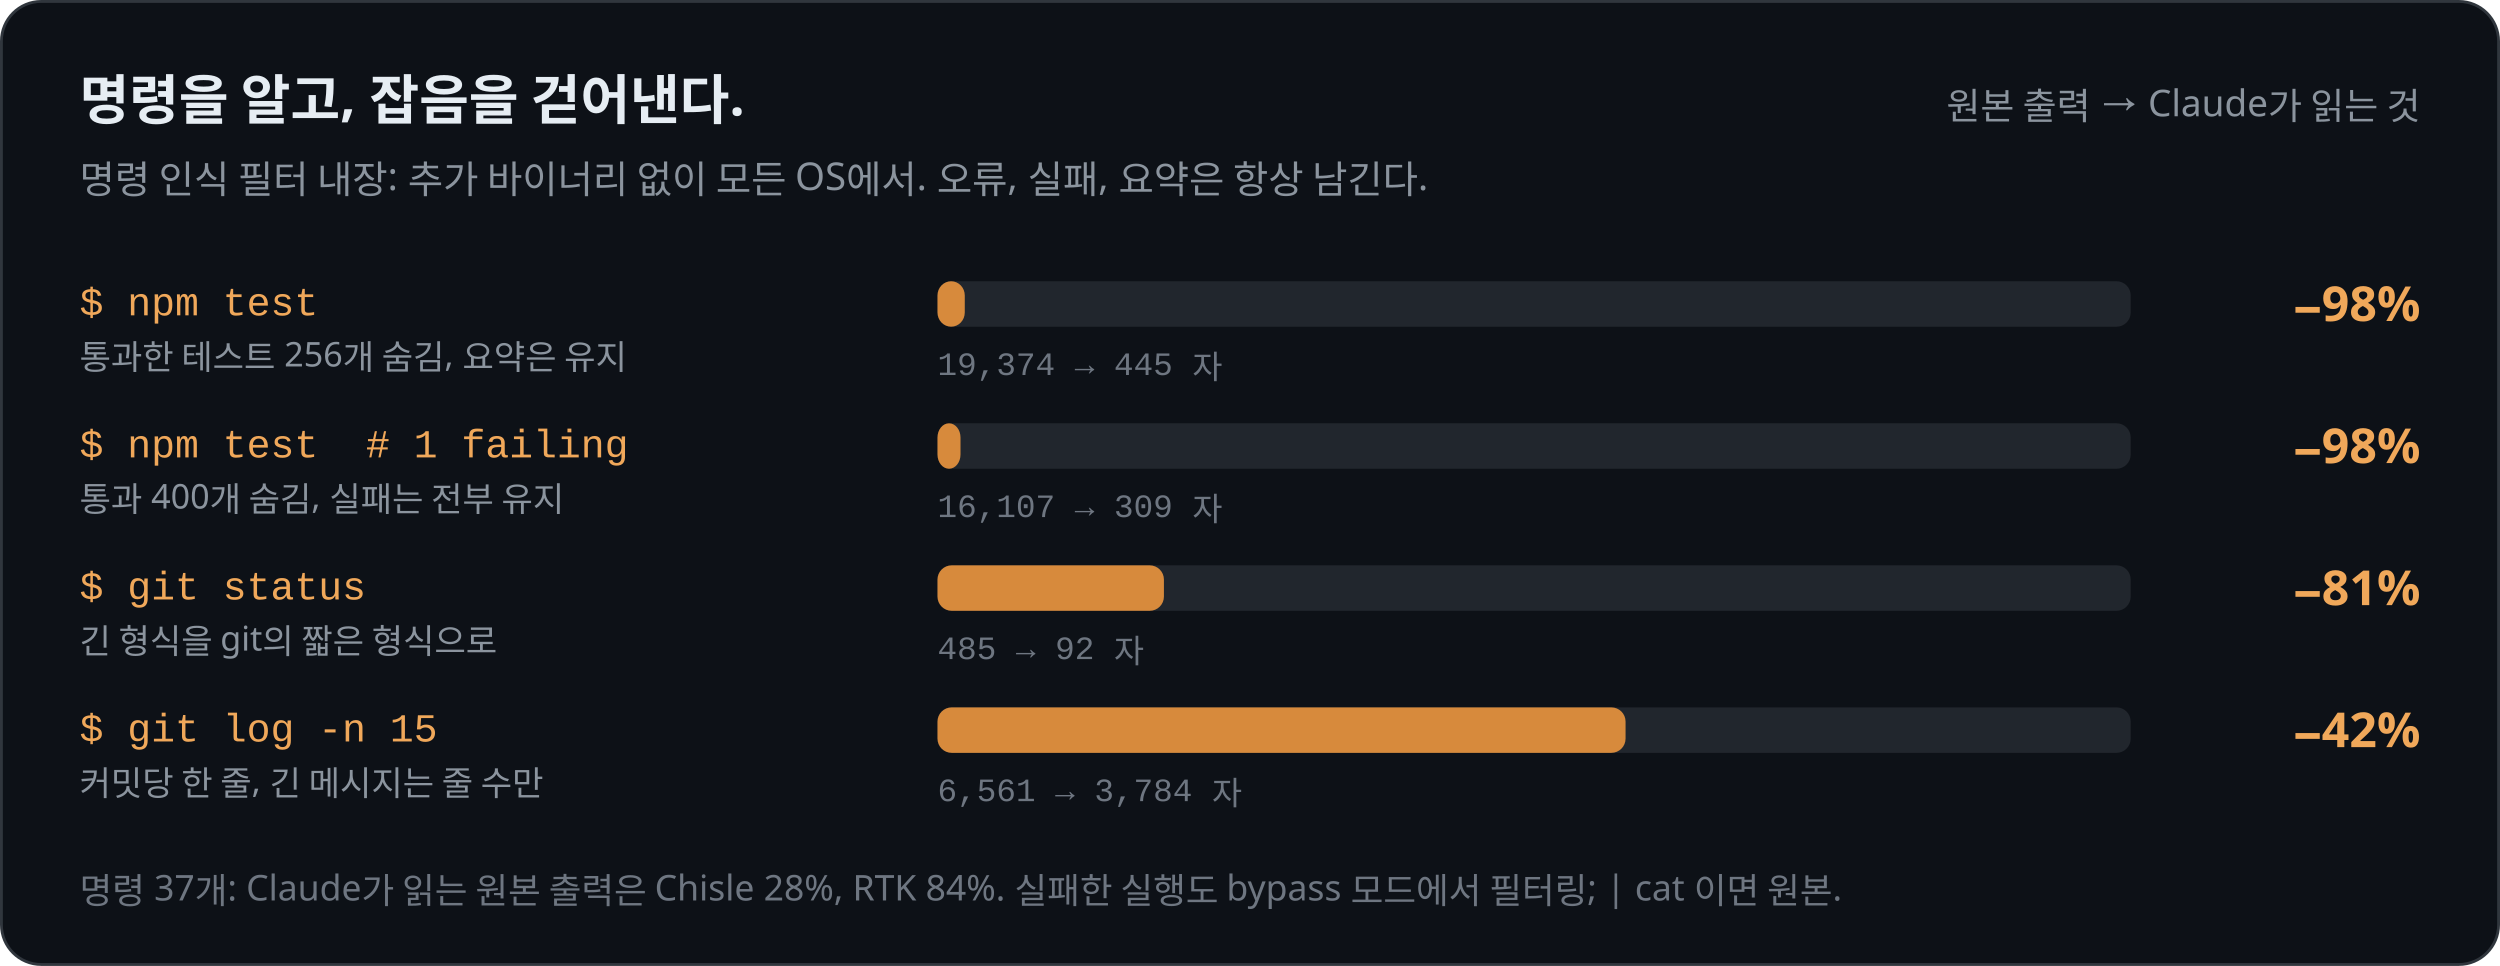
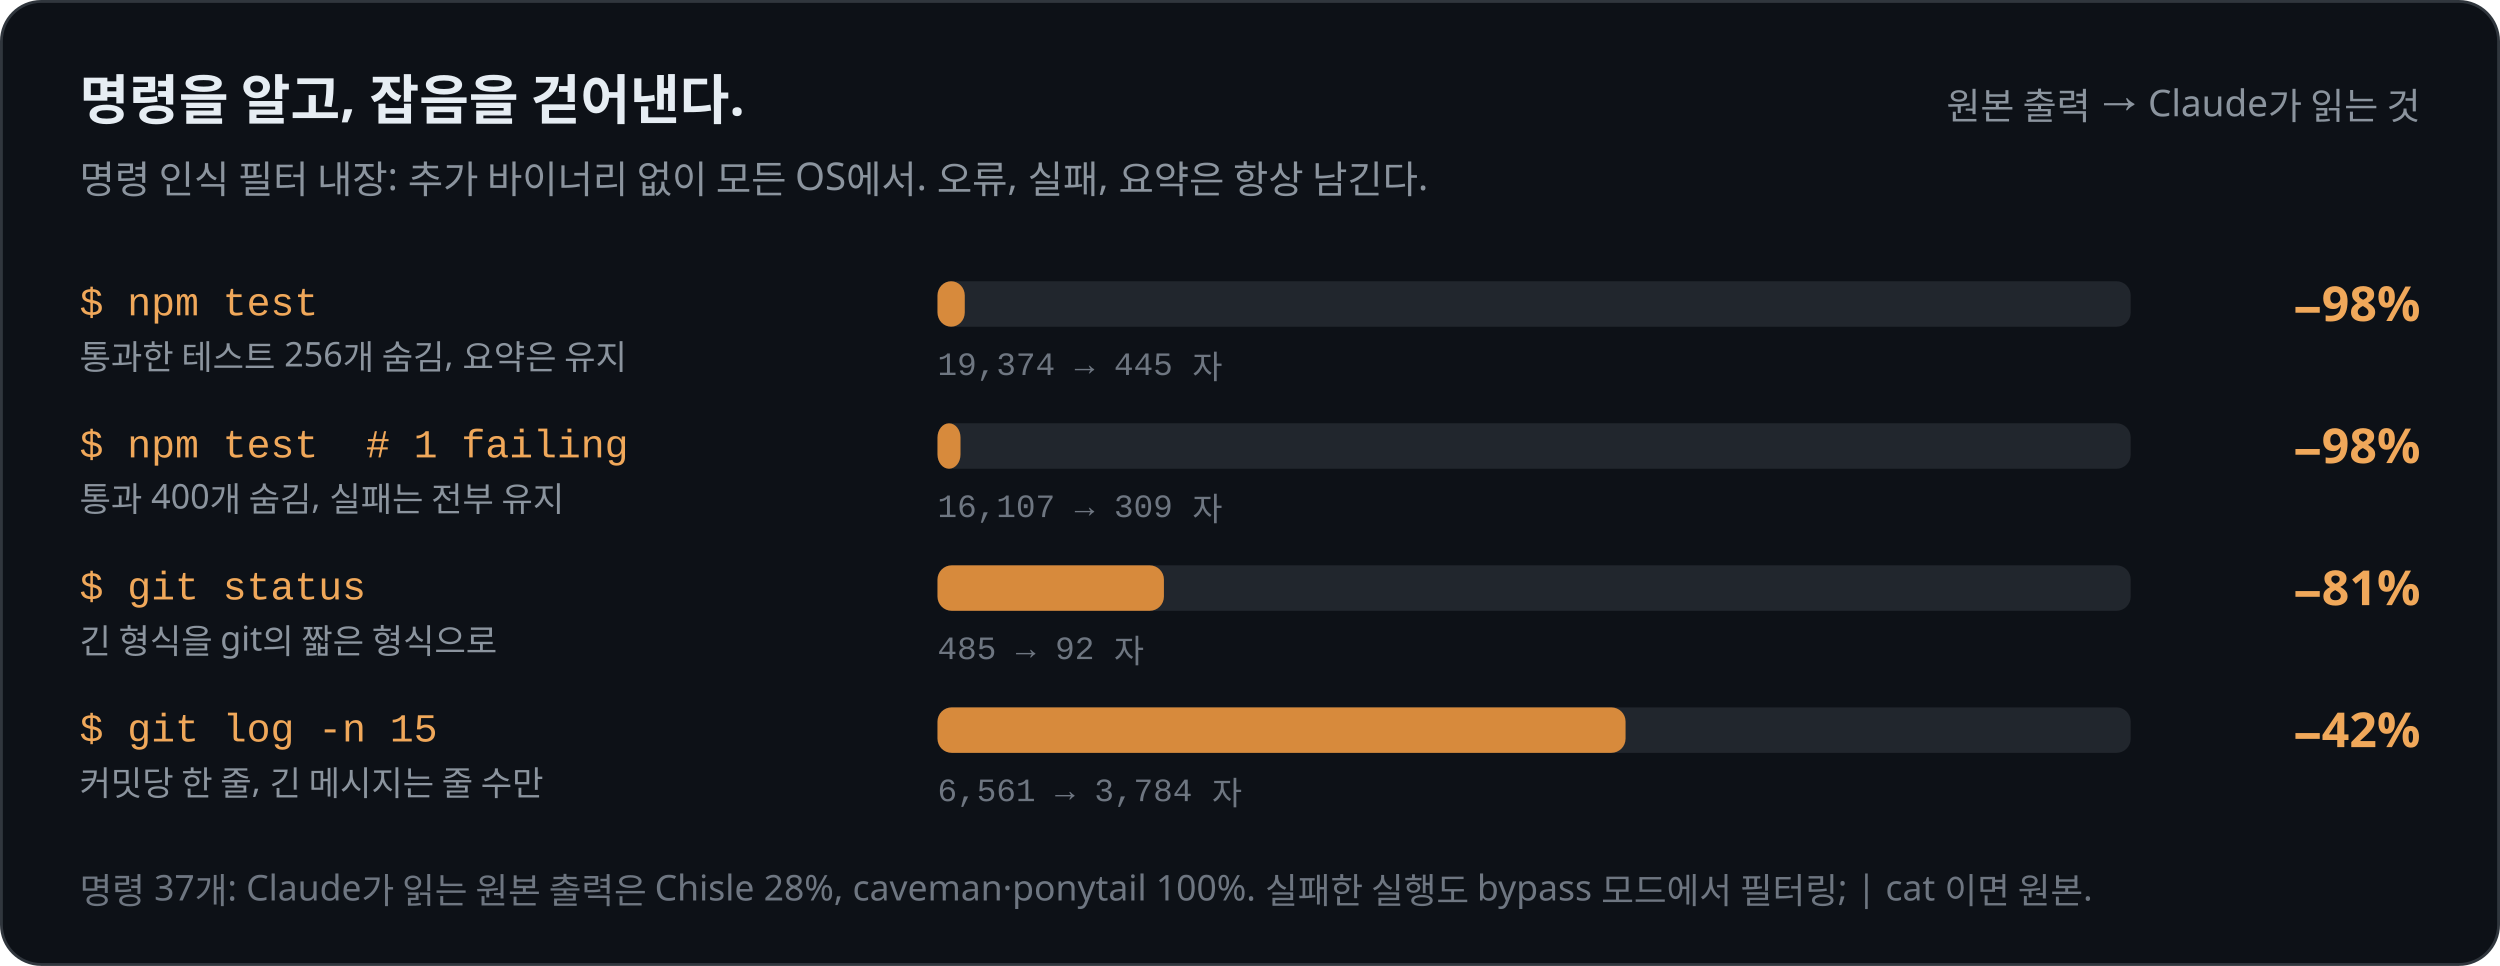
- <svg xmlns="http://www.w3.org/2000/svg" width="880" height="340" viewBox="0 0 880 340" font-family="-apple-system,BlinkMacSystemFont,'Segoe UI','Noto Sans',Helvetica,Arial,sans-serif" xml:space="preserve" role="img" aria-label="Command-aware filters on real output, raw characters to what Claude reads: npm test 19,374 to 445 (98% less), a failing npm test 16,107 to 309 (98% less), git status 485 to 92 (81% less), git log -n 15 6,561 to 3,784 (42% less). Across 37 commands Claude reads 28% of the raw output with Chisle and 84% with RTK. Errors, failures and summaries always stay.">
+ <svg xmlns="http://www.w3.org/2000/svg" width="880" height="340" viewBox="0 0 880 340" font-family="-apple-system,BlinkMacSystemFont,'Segoe UI','Noto Sans',Helvetica,Arial,sans-serif" xml:space="preserve" role="img" aria-label="Command-aware filters on real output, raw characters to what Claude reads: npm test 19,374 to 445 (98% less), a failing npm test 16,107 to 309 (98% less), git status 485 to 92 (81% less), git log -n 15 6,561 to 3,784 (42% less). Across 37 commands Claude reads 28% of the raw output with Chisle and 100% with caveman or ponytail, which never touch tool output. Errors, failures and summaries always stay.">
  <rect x="0.5" y="0.5" width="879" height="339" rx="14" fill="#0d1117" stroke="#30363d" />
  <text x="28" y="42" font-size="19" font-weight="700" fill="#e6edf3">명령을 알고, 잡음을 걷어낸다.</text>
  <text x="852" y="42" font-size="13" fill="#8b949e" text-anchor="end">원본 출력 → Claude가 읽는 것</text>
  <text x="28" y="68" font-size="13.5" fill="#8b949e">명령 인식 필터 내장: 추가 바이너리 없이 모든 OS에서. 오류, 실패, 요약은 항상 남긴다.</text>
  <text x="28" y="111" font-family="ui-monospace,SFMono-Regular,'SF Mono',Menlo,Consolas,'Liberation Mono',monospace" font-size="14" fill="#f0a85a">$ npm test</text>
  <text x="28" y="130" font-size="12" fill="#8b949e">통과한 테스트 256개 숨김, 요약은 유지</text>
  <rect x="330" y="99" width="420" height="16" rx="5" fill="#484f58" fill-opacity="0.35" />
  <rect x="330" y="99" width="9.6" height="16" rx="5" fill="#d78a3c">
    <animate attributeName="width" values="420;420;9.6;9.6;420;420" keyTimes="0;0.089;0.2;0.944;0.983;1" dur="9s" repeatCount="indefinite" calcMode="spline" keySplines="0.4 0 0.2 1;0.4 0 0.2 1;0.4 0 0.2 1;0.4 0 0.2 1;0.4 0 0.2 1" />
  </rect>
  <text x="330" y="132" font-family="ui-monospace,SFMono-Regular,'SF Mono',Menlo,Consolas,'Liberation Mono',monospace" font-size="11.5" fill="#6e7681">19,374 → 445 자</text>
  <text x="852" y="113" font-size="17" font-weight="700" fill="#f0a85a" text-anchor="end">
    <animate attributeName="opacity" values="0;0;1;1;0;0" keyTimes="0;0.2;0.222;0.944;0.967;1" dur="9s" repeatCount="indefinite" />−98%</text>
  <text x="28" y="161" font-family="ui-monospace,SFMono-Regular,'SF Mono',Menlo,Consolas,'Liberation Mono',monospace" font-size="14" fill="#f0a85a">$ npm test  # 1 failing</text>
  <text x="28" y="180" font-size="12" fill="#8b949e">통과 400개 숨김, 실패는 전부 유지</text>
  <rect x="330" y="149" width="420" height="16" rx="5" fill="#484f58" fill-opacity="0.35" />
  <rect x="330" y="149" width="8.1" height="16" rx="5" fill="#d78a3c">
    <animate attributeName="width" values="420;420;8.1;8.1;420;420" keyTimes="0;0.139;0.25;0.944;0.983;1" dur="9s" repeatCount="indefinite" calcMode="spline" keySplines="0.4 0 0.2 1;0.4 0 0.2 1;0.4 0 0.2 1;0.4 0 0.2 1;0.4 0 0.2 1" />
  </rect>
  <text x="330" y="182" font-family="ui-monospace,SFMono-Regular,'SF Mono',Menlo,Consolas,'Liberation Mono',monospace" font-size="11.5" fill="#6e7681">16,107 → 309 자</text>
  <text x="852" y="163" font-size="17" font-weight="700" fill="#f0a85a" text-anchor="end">
    <animate attributeName="opacity" values="0;0;1;1;0;0" keyTimes="0;0.25;0.272;0.944;0.967;1" dur="9s" repeatCount="indefinite" />−98%</text>
  <text x="28" y="211" font-family="ui-monospace,SFMono-Regular,'SF Mono',Menlo,Consolas,'Liberation Mono',monospace" font-size="14" fill="#f0a85a">$ git status</text>
  <text x="28" y="230" font-size="12" fill="#8b949e">긴 형식을 git의 짧은 형식으로</text>
  <rect x="330" y="199" width="420" height="16" rx="5" fill="#484f58" fill-opacity="0.35" />
  <rect x="330" y="199" width="79.7" height="16" rx="5" fill="#d78a3c">
    <animate attributeName="width" values="420;420;79.7;79.7;420;420" keyTimes="0;0.189;0.3;0.944;0.983;1" dur="9s" repeatCount="indefinite" calcMode="spline" keySplines="0.4 0 0.2 1;0.4 0 0.2 1;0.4 0 0.2 1;0.4 0 0.2 1;0.4 0 0.2 1" />
  </rect>
  <text x="330" y="232" font-family="ui-monospace,SFMono-Regular,'SF Mono',Menlo,Consolas,'Liberation Mono',monospace" font-size="11.5" fill="#6e7681">485 → 92 자</text>
  <text x="852" y="213" font-size="17" font-weight="700" fill="#f0a85a" text-anchor="end">
    <animate attributeName="opacity" values="0;0;1;1;0;0" keyTimes="0;0.3;0.322;0.944;0.967;1" dur="9s" repeatCount="indefinite" />−81%</text>
  <text x="28" y="261" font-family="ui-monospace,SFMono-Regular,'SF Mono',Menlo,Consolas,'Liberation Mono',monospace" font-size="14" fill="#f0a85a">$ git log -n 15</text>
  <text x="28" y="280" font-size="12" fill="#8b949e">커밋당 한 줄, 긴 메시지는 줄 수만</text>
  <rect x="330" y="249" width="420" height="16" rx="5" fill="#484f58" fill-opacity="0.35" />
  <rect x="330" y="249" width="242.2" height="16" rx="5" fill="#d78a3c">
    <animate attributeName="width" values="420;420;242.2;242.2;420;420" keyTimes="0;0.239;0.35;0.944;0.983;1" dur="9s" repeatCount="indefinite" calcMode="spline" keySplines="0.4 0 0.2 1;0.4 0 0.2 1;0.4 0 0.2 1;0.4 0 0.2 1;0.4 0 0.2 1" />
  </rect>
  <text x="330" y="282" font-family="ui-monospace,SFMono-Regular,'SF Mono',Menlo,Consolas,'Liberation Mono',monospace" font-size="11.5" fill="#6e7681">6,561 → 3,784 자</text>
  <text x="852" y="263" font-size="17" font-weight="700" fill="#f0a85a" text-anchor="end">
    <animate attributeName="opacity" values="0;0;1;1;0;0" keyTimes="0;0.35;0.372;0.944;0.967;1" dur="9s" repeatCount="indefinite" />−42%</text>
-   <text x="28" y="318" font-size="12.5" fill="#6e7681">명령 37개: Claude가 읽는 원본 출력은 Chisle 28%, RTK 84%. 실패한 실행도 bypass 모드에서 필터링; | cat 이면 원본.</text>
+   <text x="28" y="318" font-size="12.5" fill="#6e7681">명령 37개: Claude가 읽는 원본 출력은 Chisle 28%, caveman·ponytail 100%. 실패한 실행도 bypass 모드에서 필터링; | cat 이면 원본.</text>
</svg>
